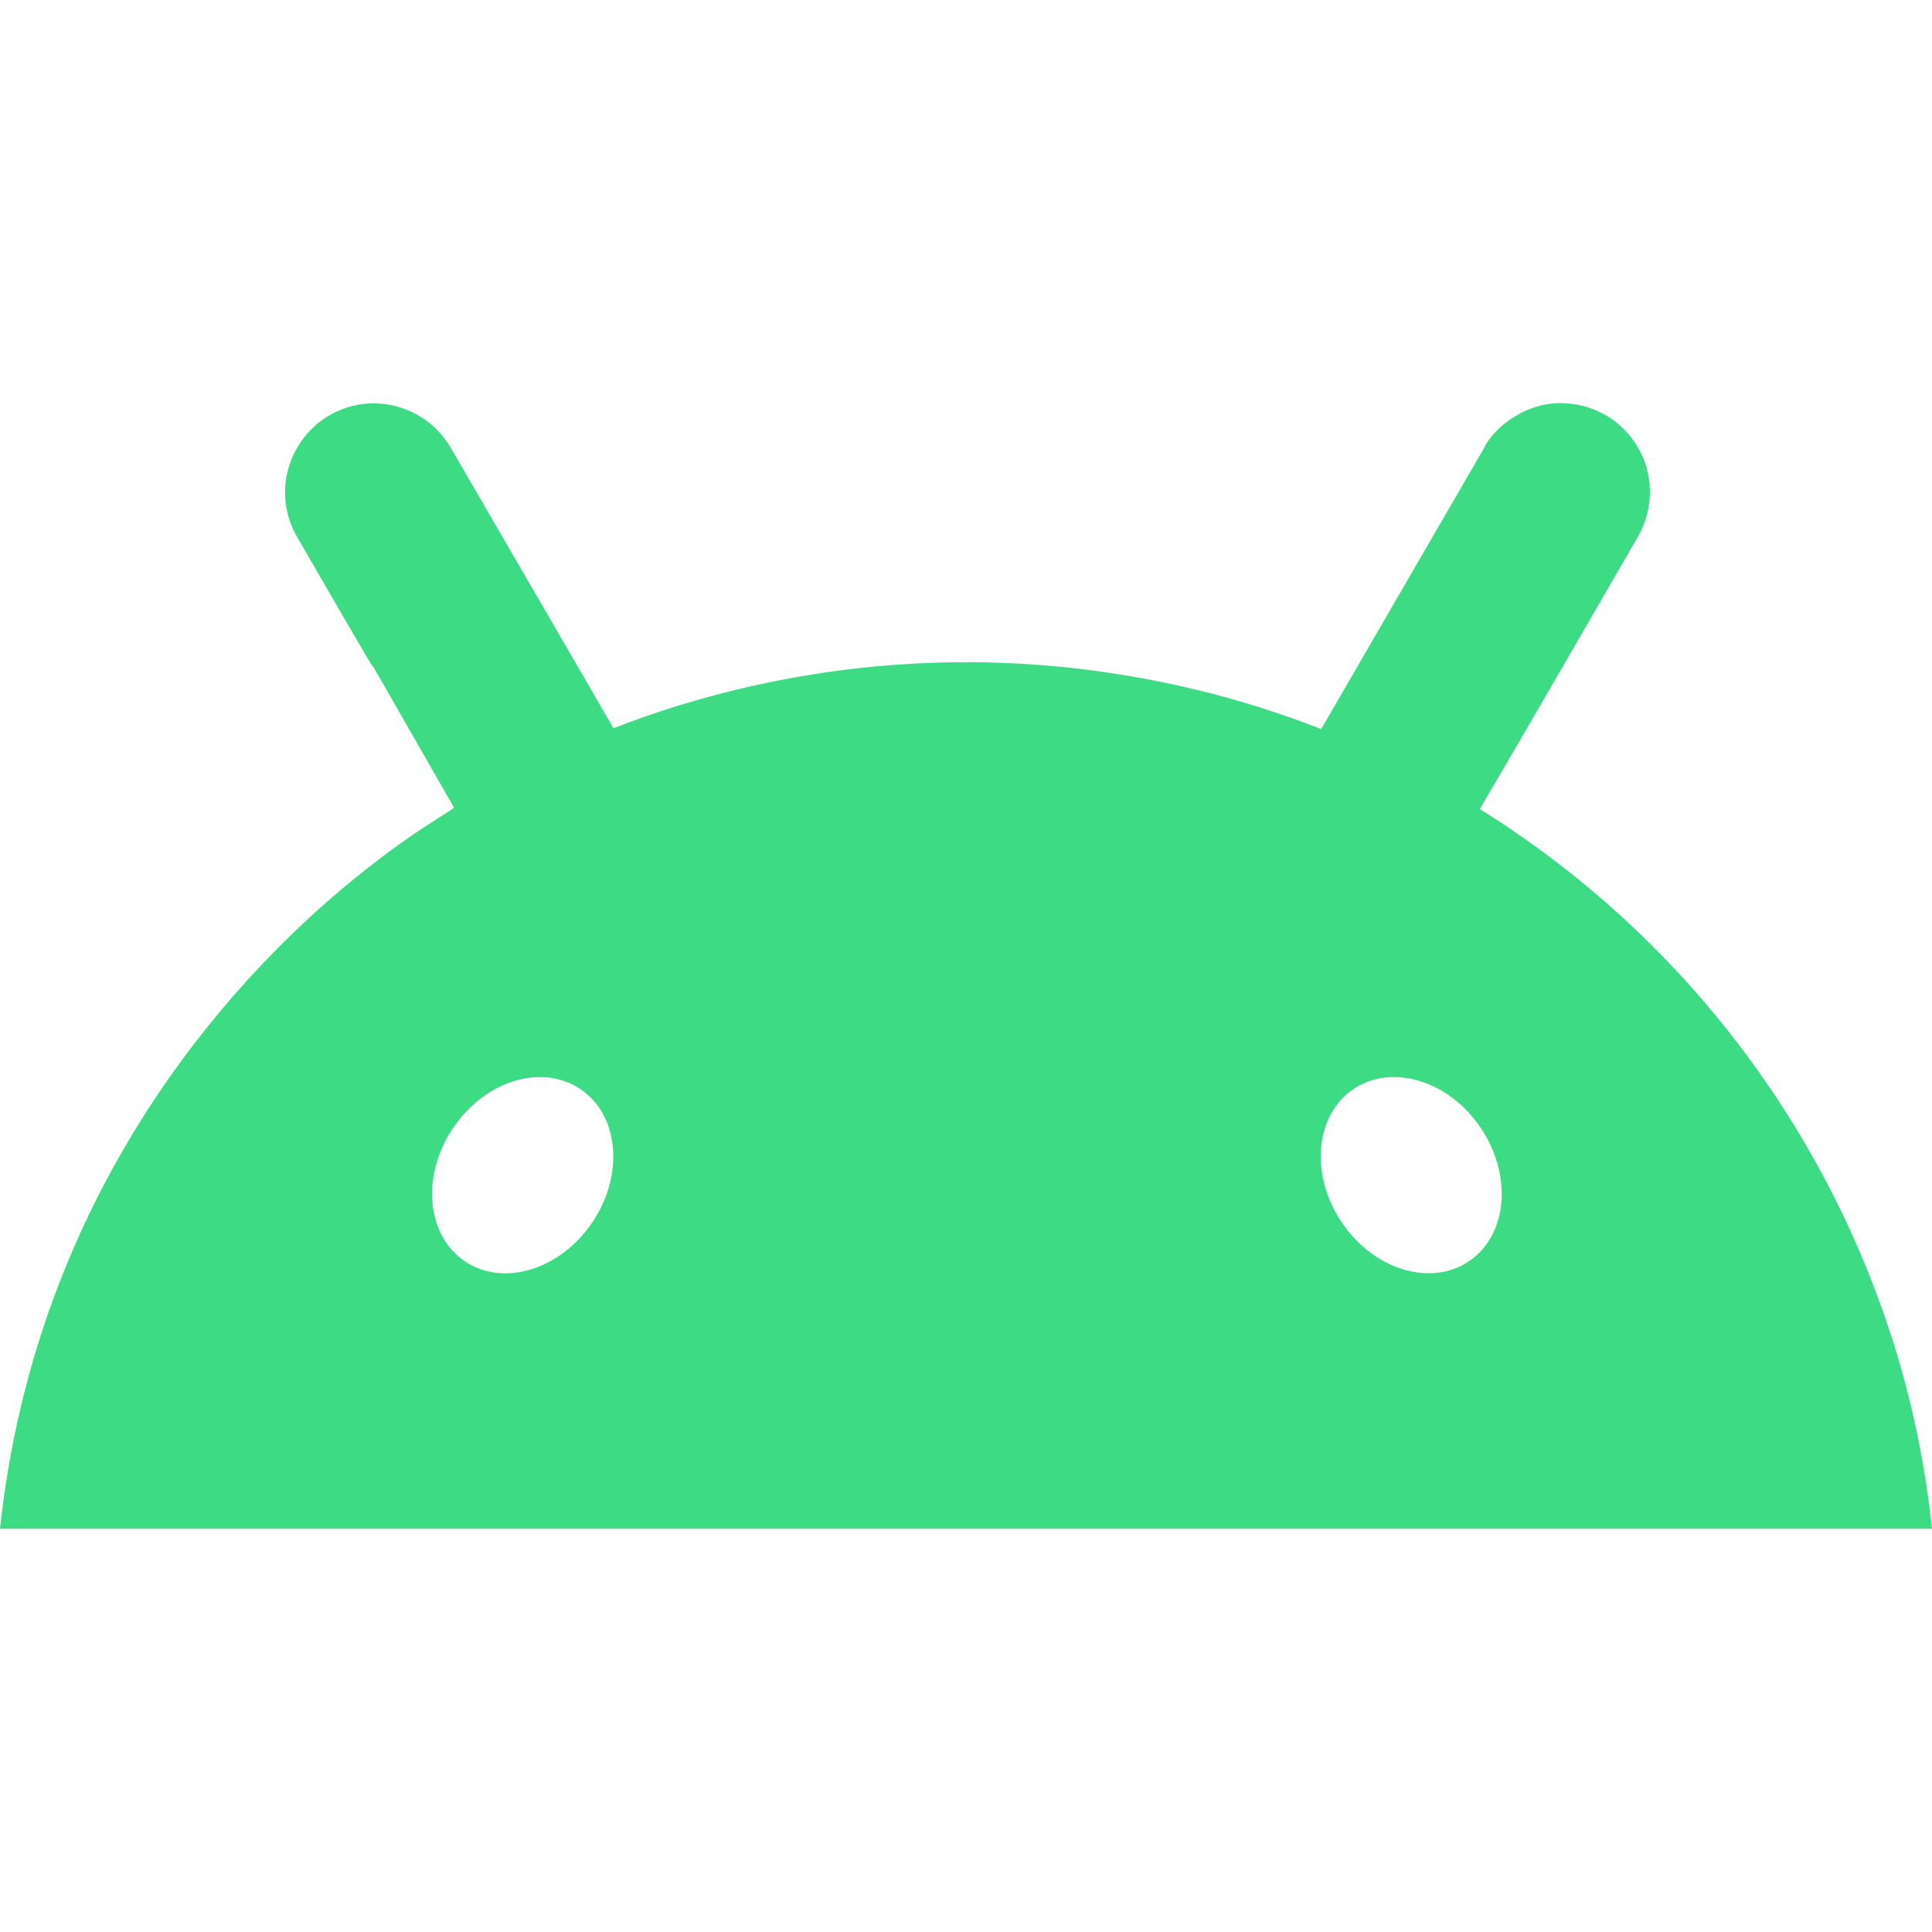
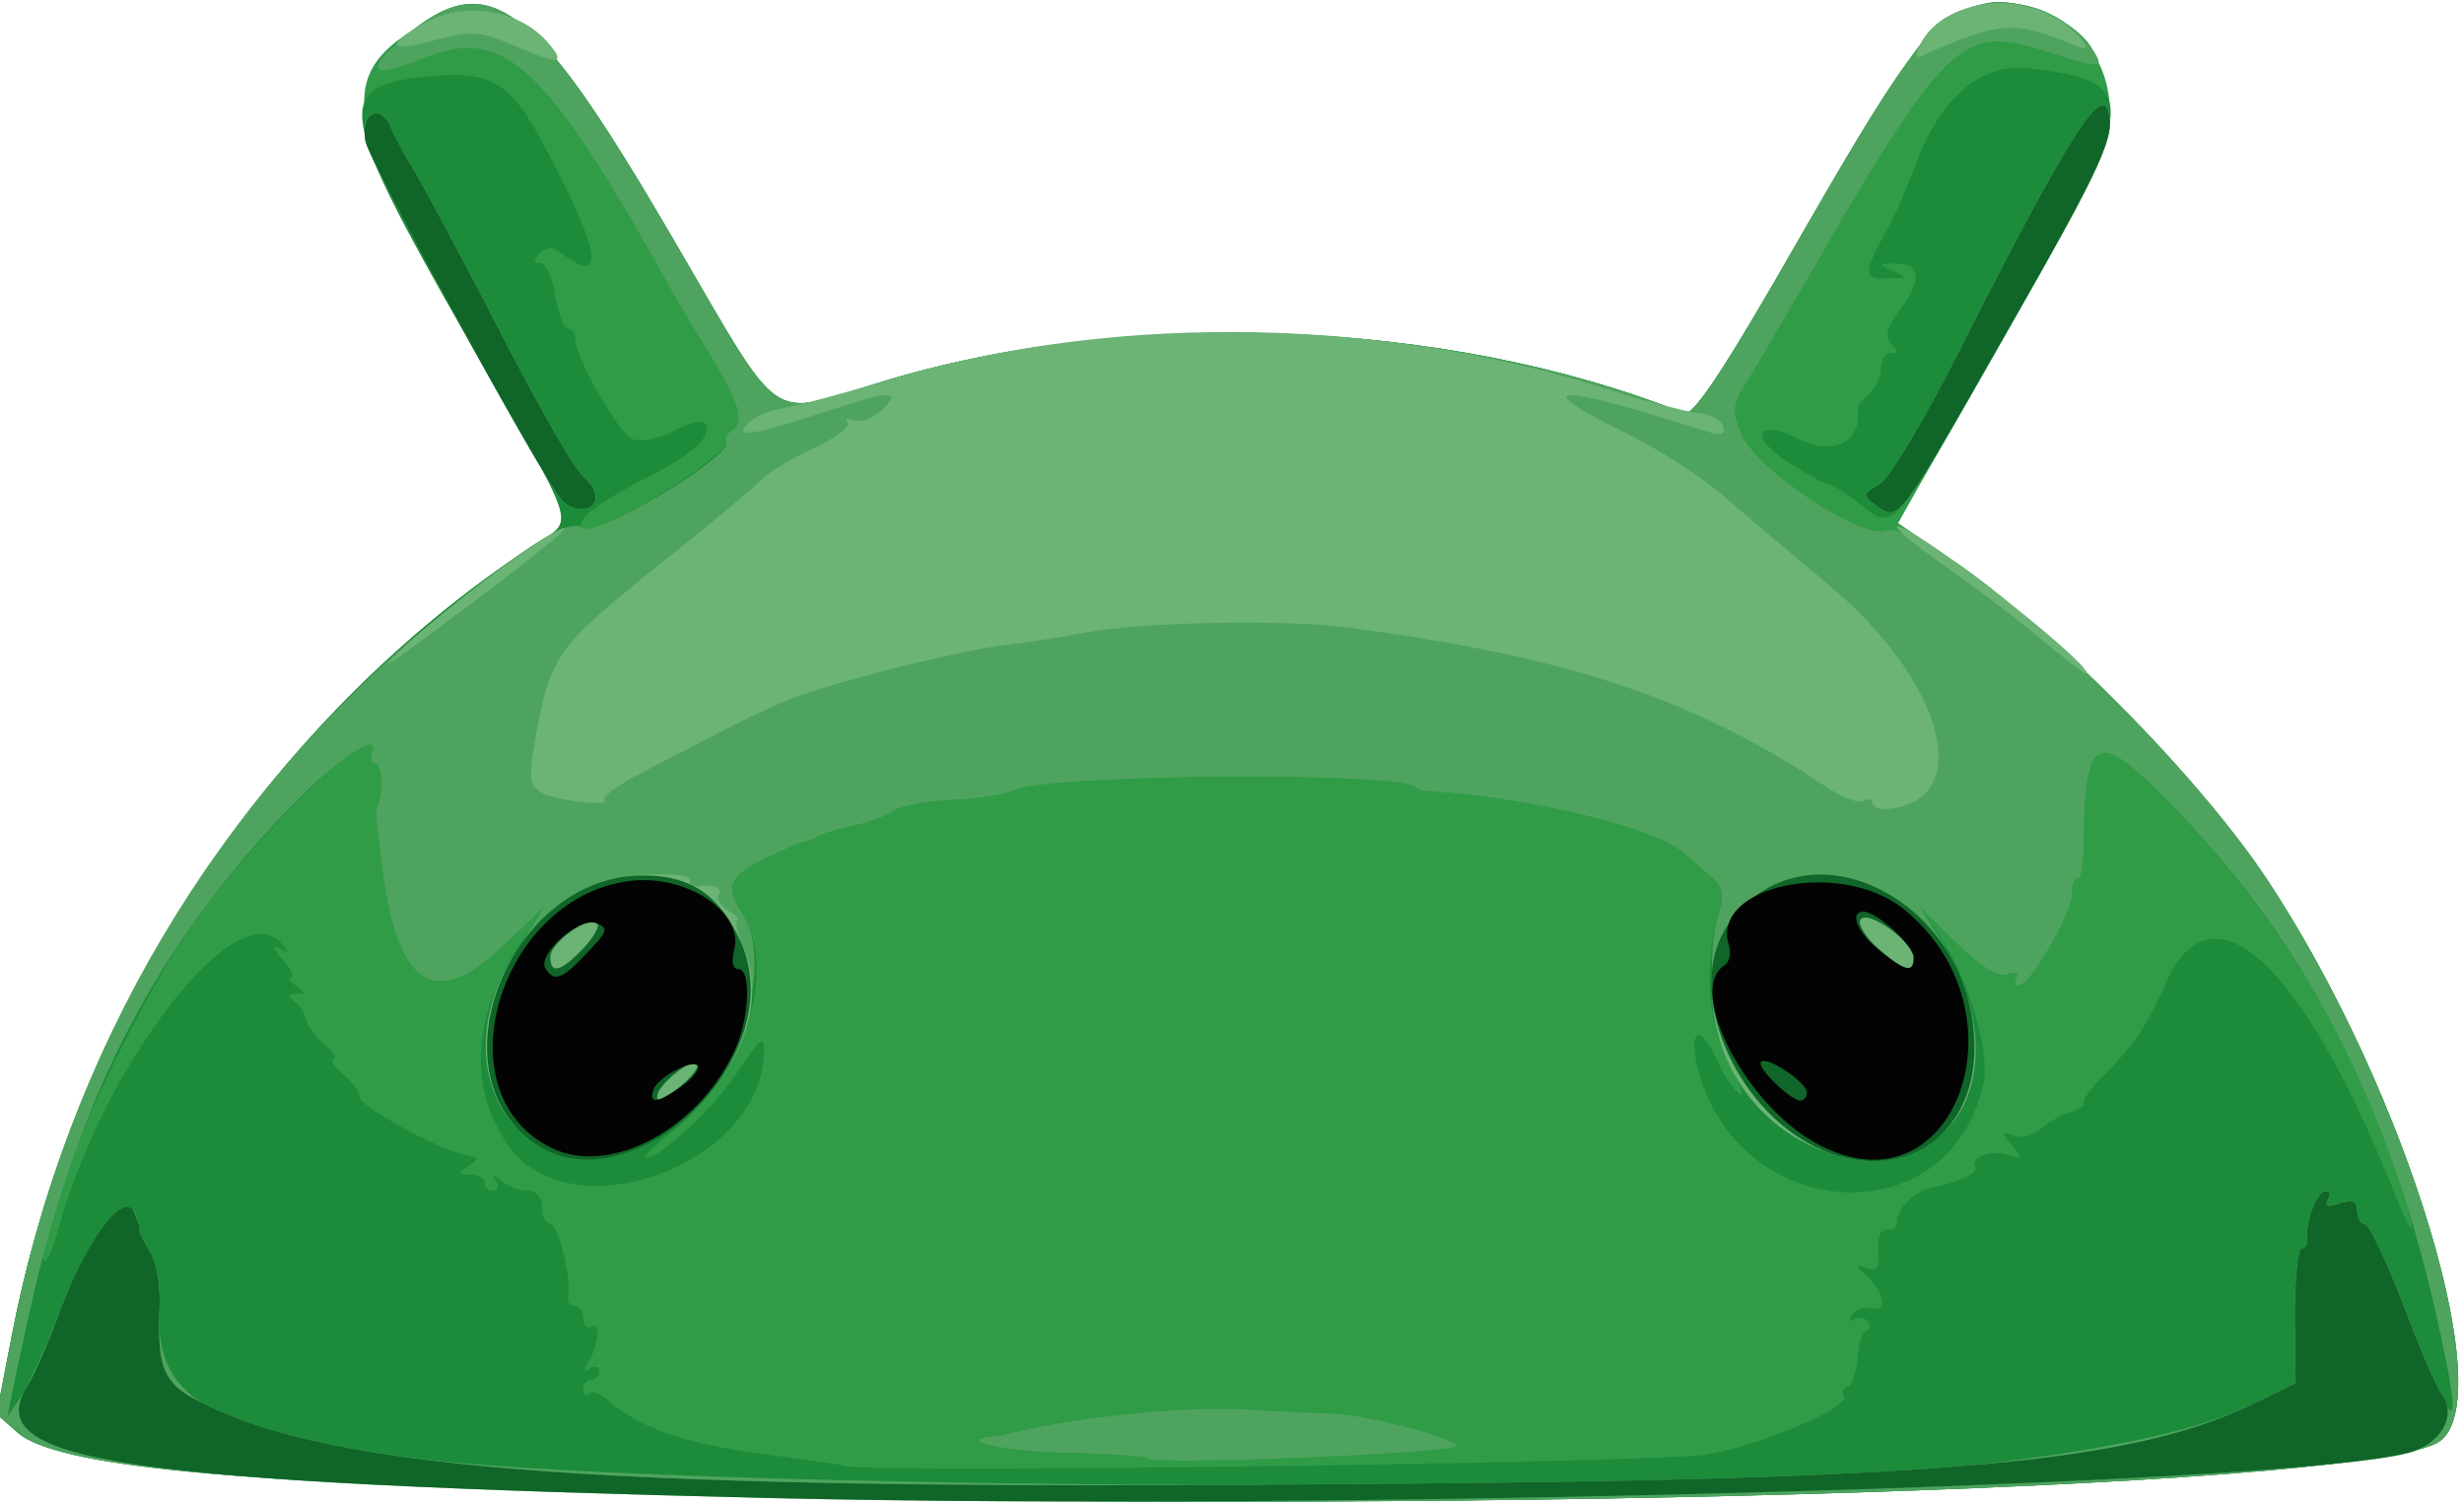
- <svg xmlns="http://www.w3.org/2000/svg" fill="#3DDC84" role="img" viewBox="0 0 24 24">
-   <path d="M18.439 5.559c-.675 1.166-1.352 2.332-2.027 3.498-.037-.015-.074-.029-.111-.043-1.825-.696-3.484-.8-4.42-.787-1.855.018-3.354.464-4.26.82-.084-.149-1.753-3.021-2.022-3.486a1.145 1.145 0 0 0-.141-.191c-.331-.364-.905-.486-1.379-.203-.475.282-.714.936-.389 1.502 1.947 3.37-.097-.216 1.947 3.359.017.031-.495.264-1.393 1.018C2.899 12.176.452 14.772 0 18.99h24c-.119-1.111-.369-2.099-.746-3.068-.744-1.912-1.843-3.293-2.74-4.184a12.105 12.105 0 0 0-2.131-1.688c.659-1.122 1.312-2.256 1.965-3.385.208-.361.189-.796-.008-1.119a1.1 1.1 0 0 0-.852-.533c-.522-.054-.939.313-1.049.545zm-.039 8.461c.394.593.324 1.331-.156 1.65-.48.32-1.188.099-1.582-.494-.394-.593-.324-1.331.156-1.65.473-.315 1.181-.109 1.582.494zM7.207 13.527c.48.32.551 1.058.156 1.65-.394.593-1.104.814-1.584.494-.48-.32-.55-1.058-.156-1.65.401-.602 1.109-.811 1.584-.494z" />
+ <svg xmlns="http://www.w3.org/2000/svg" viewBox="0 0 300 183" width="300" height="183">
+   <path fill="#309c48" d="M79.3,181.9C27.8,180.5 6.9,178.5 2.2,174.5L-0.4,172.2L1.4,162.9C8.9,123.5 32.4,87.8 64.8,66.5C70.1,63.0 70.9,65.6 56.8,40.9C41.4,14.0 40.8,8.8 52.1,2.6C61.2,-2.4 66.3,2.2 81.9,29.0C95.5,52.3 93.3,50.8 107.0,46.6C136.9,37.3 176.3,38.8 205.0,50.3C206.1,50.8 209.8,45.3 219.5,28.3C227.9,13.8 233.6,4.9 235.7,3.3C245.3,-4.0 258.1,3.3 256.8,15.4C256.3,19.2 253.8,24.1 233.4,59.6L231.1,63.7L238.3,68.6C248.8,75.7 268.4,95.6 275.9,106.9C293.3,133.1 304.9,172.0 296.5,175.8C284.2,181.4 174.8,184.5 79.3,181.9Z" />
+   <path fill="#1c8b3a" d="M79.3,181.9C27.4,180.5 7.1,178.6 2.3,174.4L-0.4,172.1L1.4,162.8C8.9,123.5 32.4,87.8 64.8,66.5C70.1,63.0 70.9,65.6 56.8,41.0C41.2,13.7 40.7,10.6 51.3,9.4C59.7,8.4 62.1,9.8 66.4,18.0C73.3,31.0 73.8,35.0 68.2,30.7C67.3,30.0 66.5,30.1 65.8,30.8C64.9,31.7 64.9,32.0 65.8,32.0C66.4,32.0 67.3,33.8 67.6,36.0C68.0,38.2 68.6,40.0 69.1,40.0C69.6,40.0 70.0,40.5 70.0,41.1C70.0,43.5 75.4,53.0 77.1,53.5C78.1,53.8 80.3,53.4 82.0,52.5C83.8,51.6 85.4,51.1 85.7,51.4C87.0,52.7 84.7,55.1 79.8,57.6C72.1,61.5 69.3,63.8 71.4,64.6C73.1,65.2 89.2,55.1 88.4,53.8C88.2,53.5 88.4,52.9 89.0,52.5C90.7,51.5 90.1,49.3 86.8,43.8C85.0,40.8 82.8,37.3 82.0,35.8C66.4,7.7 61.4,3.0 51.3,7.2C45.1,9.7 44.2,8.7 49.1,4.6C59.5,-4.2 64.8,-0.2 81.9,29.0C95.5,52.3 93.3,50.8 107.0,46.6C136.9,37.3 176.3,38.8 205.0,50.3C206.1,50.8 209.8,45.3 219.5,28.3C232.8,5.1 235.7,1.6 241.9,0.4C245.8,-0.4 252.3,2.3 254.5,5.6C256.3,8.4 256.2,8.5 249.5,6.4C238.6,2.9 237.2,4.2 218.3,37.0C215.9,41.1 213.5,45.2 213.0,46.0C210.9,49.1 210.8,50.0 212.1,53.0C214.0,57.2 226.2,65.4 229.4,64.6C235.4,63.1 264.2,89.3 275.9,106.9C293.3,133.1 304.9,172.0 296.5,175.8C284.2,181.4 174.8,184.5 79.3,181.9ZM207.9,177.1C214.7,175.9 225.3,171.3 224.5,170.0C224.2,169.5 224.4,169.0 225.0,168.8C225.5,168.7 226.0,167.0 226.2,165.2C226.3,163.5 226.8,162.0 227.3,162.0C227.7,162.0 227.8,161.5 227.5,161.0C227.1,160.4 226.4,160.3 225.8,160.6C225.1,161.1 225.0,160.8 225.5,160.1C225.9,159.4 227.1,159.0 228.1,159.3C230.1,159.8 229.0,156.5 226.6,154.7C225.9,154.1 226.2,154.0 227.2,154.4C228.5,154.8 228.9,154.3 228.7,152.2C228.6,150.5 229.0,149.6 229.8,149.7C230.4,149.9 231.0,149.4 231.0,148.6C231.0,147.1 233.2,145.0 235.2,144.6C238.4,144.0 241.0,142.8 240.5,142.0C239.8,140.8 242.7,139.9 244.8,140.7C246.3,141.3 246.4,141.2 245.0,139.5C243.6,137.8 243.7,137.7 245.2,138.3C246.2,138.6 247.5,138.3 248.3,137.6C249.0,136.9 250.6,135.9 251.9,135.5C253.1,135.1 253.9,134.6 253.7,134.4C253.4,134.1 254.6,132.4 256.4,130.7C260.0,127.0 261.3,125.0 263.9,119.3C269.4,107.4 280.2,117.2 291.1,144.2C294.7,153.4 294.4,150.2 290.6,139.5C285.3,124.7 276.2,110.3 264.6,98.2C255.2,88.5 253.8,89.2 253.7,103.2C253.7,105.3 253.4,107.0 252.9,107.0C252.5,107.0 252.2,107.8 252.3,108.8C252.4,110.9 247.2,120.0 245.8,120.0C245.3,120.0 245.2,119.6 245.5,119.0C245.8,118.4 245.4,118.3 244.5,118.6C243.4,119.1 241.4,117.8 238.3,114.9L233.8,110.5L236.4,114.4C239.8,119.4 242.3,128.2 241.5,131.9C237.3,151.0 210.8,149.0 206.5,129.2C205.7,125.1 207.3,125.0 209.0,129.0C209.7,130.6 210.9,132.5 211.7,133.1C212.5,133.8 211.9,132.1 210.5,129.4C207.8,124.5 207.4,116.7 209.5,110.4C209.9,108.9 209.6,107.8 208.5,106.9C207.6,106.1 206.0,104.7 204.9,103.8C201.9,101.0 187.1,97.3 176.0,96.5C174.1,96.4 172.5,96.2 172.5,96.0C172.5,93.9 126.7,94.2 123.3,96.3C122.6,96.7 119.4,97.2 116.1,97.4C112.8,97.5 109.5,98.2 108.8,98.7C108.1,99.3 105.9,100.1 104.0,100.5C102.1,100.9 100.0,101.5 99.5,101.9C99.0,102.2 98.2,102.5 97.9,102.5C97.6,102.5 95.5,103.4 93.2,104.5C88.7,106.6 88.2,107.8 90.4,111.3C94.8,118.5 90.5,131.2 81.3,138.2C79.3,139.8 78.1,141.0 78.6,141.0C80.5,141.0 87.3,134.5 90.1,130.1C92.4,126.5 93.0,126.1 93.0,127.9C93.0,141.8 69.2,150.5 61.7,139.2C56.9,131.9 57.6,123.4 63.6,114.4L66.2,110.5L61.3,115.1C52.8,123.3 48.2,120.1 46.4,104.7C45.7,98.8 45.7,98.7 46.0,98.0C46.7,96.3 46.5,93.0 45.7,93.0C45.2,93.0 45.0,92.4 45.3,91.6C47.6,85.7 31.9,100.7 23.7,112.2C15.4,123.9 4.0,149.6 5.3,153.4C5.6,154.0 6.3,152.5 7.0,150.0C12.5,129.6 29.0,108.4 34.3,114.9C35.3,116.1 35.2,116.2 34.0,115.5C33.1,115.0 33.2,115.5 34.4,116.8C35.5,118.0 35.9,119.0 35.4,119.0C34.9,119.0 35.2,119.5 36.0,120.0C37.3,120.9 37.3,121.0 36.0,121.0C35.0,121.0 34.9,121.3 35.7,121.8C36.3,122.2 37.0,123.2 37.2,124.0C37.4,124.8 38.4,126.2 39.5,127.2C40.6,128.1 41.1,128.9 40.6,129.0C40.1,129.0 40.7,129.9 41.9,130.9C43.1,132.0 44.0,133.2 43.8,133.6C43.6,134.0 46.0,135.6 49.0,137.3C53.8,139.8 55.2,140.4 58.0,140.9C58.3,141.0 57.8,141.5 57.0,142.0C55.7,142.8 55.8,143.0 57.2,143.0C58.2,143.0 59.0,143.4 59.0,144.0C59.0,144.6 59.5,145.0 60.1,145.0C60.6,145.0 60.8,144.4 60.4,143.8C59.8,142.8 60.0,142.8 61.1,143.8C61.8,144.4 63.2,145.0 64.2,145.0C65.3,145.0 66.0,145.7 66.0,147.0C66.0,148.1 66.4,149.0 67.0,149.0C67.9,149.0 69.6,155.5 69.2,157.8C69.0,158.4 69.4,159.0 70.0,159.0C70.5,159.0 71.0,159.7 71.0,160.6C71.0,161.4 71.5,161.8 72.0,161.5C73.2,160.8 72.9,163.8 71.6,165.9C71.0,166.9 71.1,167.1 71.8,166.6C72.5,166.2 73.0,166.4 73.0,166.9C73.0,167.5 72.5,168.0 72.0,168.0C71.5,168.0 71.0,168.5 71.0,169.2C71.0,169.8 71.3,170.0 71.7,169.7C72.0,169.3 73.0,169.6 73.9,170.4C77.8,173.8 83.1,175.7 92.0,176.9C97.2,177.6 102.2,178.3 103.0,178.5C106.7,179.4 202.1,178.1 207.9,177.1ZM139.9,177.6C139.7,177.3 135.1,177.0 129.7,176.9C122.2,176.7 116.2,175.4 120.8,174.9C121.2,174.9 122.2,174.7 123.0,174.5C131.2,172.5 143.9,171.2 151.5,171.6C156.4,171.9 161.2,172.1 162.0,172.1C166.0,172.1 178.1,175.3 177.3,176.1C176.4,177.0 140.7,178.4 139.9,177.6ZM226.5,61.4C224.8,60.1 223.2,59.0 222.7,59.0C222.3,59.0 220.1,57.8 217.9,56.4C212.9,53.3 213.8,50.8 218.9,53.4C223.1,55.6 226.7,53.9 226.2,49.8C226.1,49.5 226.7,48.6 227.5,48.0C228.3,47.3 229.0,45.9 229.0,44.9C229.0,43.8 229.5,43.0 230.2,43.0C231.1,43.0 231.1,42.7 230.3,41.9C229.4,41.0 229.7,39.9 231.4,37.6C234.1,34.0 233.8,32.0 230.7,32.1C228.6,32.1 228.6,32.2 230.5,33.0C232.3,33.8 232.2,33.9 229.8,33.9C226.8,34.0 226.8,33.3 230.0,27.5C230.9,25.9 232.4,22.3 233.4,19.6C236.4,11.8 241.3,7.7 246.9,8.3C260.9,10.0 260.7,11.7 243.9,41.2C230.2,65.2 230.7,64.7 226.5,61.4Z" />
+   <path fill="#4ea45e" d="M79.3,181.9C27.4,180.5 7.1,178.6 2.3,174.4L-0.4,172.1L1.4,162.8C8.1,127.9 26.4,97.0 53.4,75.1C65.0,65.7 69.3,63.1 71.1,64.3C72.8,65.4 89.4,55.4 88.4,53.8C88.2,53.5 88.4,52.9 89.0,52.5C90.7,51.5 90.1,49.3 86.8,43.8C85.0,40.8 82.8,37.3 82.0,35.8C66.4,7.7 61.4,3.0 51.3,7.2C45.1,9.7 44.2,8.7 49.1,4.6C59.5,-4.2 64.8,-0.2 81.9,29.0C95.5,52.3 93.3,50.8 107.0,46.6C136.9,37.3 176.3,38.8 205.0,50.3C206.1,50.8 209.8,45.3 219.5,28.3C232.8,5.1 235.7,1.6 241.9,0.4C245.8,-0.4 252.3,2.3 254.5,5.6C256.3,8.4 256.2,8.5 249.5,6.4C238.6,2.9 237.2,4.2 218.3,37.0C215.9,41.1 213.5,45.2 213.0,46.0C210.9,49.1 210.8,50.0 212.1,53.0C214.0,57.2 226.2,65.4 229.4,64.6C235.4,63.1 264.2,89.3 275.9,106.9C293.3,133.1 304.9,172.0 296.5,175.8C284.2,181.4 174.8,184.5 79.3,181.9ZM238.5,178.6C256.5,176.6 267.9,174.2 274.8,170.7L279.5,168.4L279.4,160.2C279.4,155.7 279.8,152.0 280.2,152.0C280.7,152.0 281.0,151.4 280.9,150.8C280.7,148.7 282.1,145.0 283.2,145.0C283.7,145.0 283.8,145.5 283.4,146.1C283.0,146.9 283.4,147.0 284.9,146.5C286.4,146.0 287.0,146.3 287.0,147.4C287.0,148.3 287.4,149.0 287.9,149.0C288.4,149.0 290.5,153.4 292.6,158.8C299.0,175.6 300.2,176.0 296.6,160.0C290.7,134.0 280.8,115.0 264.6,98.2C255.2,88.5 253.8,89.2 253.7,103.2C253.7,105.3 253.4,107.0 252.9,107.0C252.5,107.0 252.2,107.8 252.3,108.8C252.4,110.9 247.2,120.0 245.8,120.0C245.3,120.0 245.2,119.6 245.5,119.0C245.8,118.4 245.4,118.3 244.5,118.6C243.4,119.1 241.3,117.8 238.3,114.9L233.8,110.5L236.3,114.5C247.9,132.6 233.7,149.2 217.0,137.2C210.1,132.3 206.5,119.3 209.5,110.4C209.9,108.9 209.6,107.8 208.5,106.9C207.6,106.1 206.0,104.7 204.9,103.8C201.9,101.0 187.1,97.3 176.0,96.5C174.1,96.4 172.5,96.2 172.5,96.0C172.5,93.9 126.7,94.2 123.3,96.3C122.6,96.7 119.4,97.2 116.1,97.4C112.8,97.5 109.5,98.2 108.8,98.7C108.1,99.3 105.9,100.1 104.0,100.5C102.1,100.9 100.0,101.5 99.5,101.9C99.0,102.2 98.2,102.5 97.9,102.5C97.6,102.5 95.5,103.4 93.2,104.5C88.7,106.7 88.2,107.9 90.4,111.3C93.7,116.3 91.2,127.5 85.4,134.0C70.1,150.9 50.9,134.9 63.1,115.4L66.2,110.5L61.3,115.1C52.8,123.3 48.2,120.1 46.4,104.7C45.7,98.8 45.7,98.7 46.0,98.0C46.7,96.3 46.5,93.0 45.7,93.0C45.2,93.0 45.0,92.4 45.3,91.6C46.5,88.6 40.1,93.1 34.2,99.5C22.3,112.1 14.3,125.4 8.7,141.5C5.8,150.1 4.5,155.0 1.4,170.0L0.9,172.5L2.4,170.3C3.3,169.1 5.4,164.4 7.2,159.9C11.2,149.2 16.5,143.5 16.8,149.3C16.8,149.7 17.5,151.1 18.2,152.3C19.1,153.6 19.6,156.7 19.4,160.0C19.0,170.5 26.3,174.5 50.9,177.6C81.8,181.4 206.4,182.0 238.5,178.6ZM139.9,177.6C139.7,177.3 135.1,177.0 129.7,176.9C122.2,176.7 116.2,175.4 120.8,174.9C121.2,174.9 122.2,174.7 123.0,174.5C131.2,172.5 143.9,171.2 151.5,171.6C156.4,171.9 161.2,172.1 162.0,172.1C166.0,172.1 178.1,175.3 177.3,176.1C176.4,177.0 140.7,178.4 139.9,177.6ZM228.5,61.6C226.7,60.3 226.7,60.2 228.9,58.9C230.1,58.1 234.2,51.3 238.4,43.0C251.2,17.7 255.6,10.7 256.6,13.3C257.7,16.3 256.2,19.7 244.4,40.3C231.2,63.5 231.2,63.6 228.5,61.6ZM68.3,60.8C65.2,56.7 45.1,20.0 44.5,17.2C43.8,13.6 46.5,12.4 47.7,15.8C48.1,16.7 49.4,19.1 50.6,21.1C51.8,23.1 56.5,31.8 61.0,40.6C65.5,49.3 70.0,57.3 71.2,58.2C73.2,60.0 72.9,62.0 70.6,62.0C69.8,62.0 68.8,61.4 68.3,60.8Z" />
+   <path fill="#6cb376" d="M94.0,182.4C14.5,180.5 -2.4,178.0 3.3,168.8C4.1,167.6 6.0,163.2 7.5,159.1C10.7,150.6 15.3,144.7 16.4,147.7C16.8,148.7 17.1,149.6 17.0,149.8C16.9,150.0 17.5,151.1 18.2,152.3C19.1,153.6 19.6,156.7 19.4,160.0C19.2,166.6 20.0,168.5 24.2,170.6C40.5,179.1 73.8,181.5 163.8,180.7C237.6,180.2 259.9,178.1 274.8,170.7L279.5,168.4L279.4,160.2C279.4,155.7 279.8,152.0 280.2,152.0C280.7,152.0 281.0,151.4 280.9,150.8C280.7,148.7 282.1,145.0 283.2,145.0C283.7,145.0 283.8,145.5 283.4,146.1C283.0,146.9 283.4,147.0 284.9,146.5C286.4,146.0 287.0,146.3 287.0,147.4C287.0,148.3 287.4,149.0 287.9,149.0C288.4,149.0 290.5,153.4 292.6,158.8C294.6,164.1 296.7,169.1 297.3,169.7C299.2,172.3 297.2,175.9 293.2,176.9C278.4,180.8 162.5,184.0 94.0,182.4ZM224.0,140.8C204.3,135.4 202.9,106.6 222.3,106.6C237.8,106.7 247.3,131.5 234.7,139.4C231.4,141.4 227.9,141.9 224.0,140.8ZM64.1,138.5C52.7,128.8 62.4,107.2 78.6,106.5C81.6,106.3 84.0,106.6 84.0,107.1C84.0,107.6 84.3,107.9 84.8,107.9C86.7,107.6 88.1,108.1 87.5,108.9C87.2,109.5 87.8,110.3 88.7,110.9C89.7,111.5 90.2,112.0 89.8,112.0C89.4,112.0 89.8,113.6 90.6,115.6C96.4,129.5 75.2,147.8 64.1,138.5ZM228.0,97.8C228.0,97.3 227.5,97.2 226.9,97.5C226.4,97.9 224.2,97.1 222.2,95.7C206.1,85.0 190.8,79.9 164.0,76.4C156.7,75.4 139.4,75.7 132.3,77.0C129.1,77.6 124.5,78.3 122.0,78.6C115.7,79.4 99.8,83.5 95.3,85.5C91.6,87.1 89.6,88.1 78.3,94.0C75.4,95.5 73.3,97.0 73.6,97.3C74.6,98.3 67.7,97.5 65.9,96.5C64.5,95.7 64.4,94.7 65.0,91.0C67.0,79.6 67.4,79.1 80.7,68.4C86.3,64.0 91.6,59.5 92.6,58.5C93.6,57.5 96.6,55.7 99.2,54.5C101.8,53.3 103.6,51.9 103.2,51.5C102.8,51.0 103.2,50.9 104.0,51.2C104.8,51.5 106.4,50.9 107.4,49.9C109.9,47.5 108.4,47.5 101.2,49.9C91.8,53.0 89.4,53.4 90.9,51.7C91.5,50.9 93.5,50.0 95.3,49.7C97.1,49.4 102.3,48.0 107.0,46.6C134.1,38.2 166.7,38.4 194.5,47.0C200.0,48.8 205.6,50.2 206.9,50.3C208.2,50.4 209.5,51.1 209.8,51.9C210.1,52.8 209.6,53.0 208.4,52.7C207.3,52.4 203.2,51.1 199.2,49.9C188.1,46.7 187.9,47.8 198.5,53.0C202.3,54.9 207.5,58.3 210.0,60.5C212.5,62.7 218.1,67.4 222.4,71.0C236.7,82.8 240.7,97.5 229.8,98.5C228.8,98.6 228.0,98.3 228.0,97.8ZM49.5,78.5C54.2,74.2 62.3,68.0 66.5,65.4C71.2,62.6 68.3,65.2 59.1,72.2C46.7,81.5 45.1,82.6 49.5,78.5ZM248.0,77.4C245.0,74.9 239.9,71.1 236.8,68.9C231.0,64.9 228.6,62.3 233.8,65.5C241.2,70.2 255.6,82.0 253.9,82.0C253.7,82.0 251.0,79.9 248.0,77.4ZM228.5,61.6C226.7,60.3 226.7,60.2 228.9,58.9C230.1,58.1 234.2,51.3 238.4,43.0C251.2,17.7 255.6,10.7 256.6,13.3C257.7,16.3 256.2,19.7 244.4,40.3C231.2,63.5 231.2,63.6 228.5,61.6ZM68.3,60.8C65.2,56.7 45.1,20.0 44.5,17.2C43.8,13.6 46.5,12.4 47.7,15.8C48.1,16.7 49.4,19.1 50.6,21.1C51.8,23.1 56.5,31.8 61.0,40.6C65.5,49.3 70.0,57.3 71.2,58.2C73.2,60.0 72.9,62.0 70.6,62.0C69.8,62.0 68.8,61.4 68.3,60.8ZM62.7,5.6C58.5,3.8 57.4,3.7 53.3,4.8C47.6,6.4 46.8,5.7 51.1,3.1C56.2,-0.0 63.3,1.0 66.9,5.4C68.9,7.8 68.0,7.9 62.7,5.6ZM233.9,5.2C236.3,0.7 243.7,-1.0 249.4,1.7C252.6,3.2 255.7,6.9 252.8,5.6C245.0,2.4 243.8,2.5 233.7,6.9C233.2,7.1 233.3,6.3 233.9,5.2Z" />
+   <path fill="#0f6628" d="M94.0,182.4C14.5,180.5 -2.4,178.0 3.3,168.8C4.1,167.6 6.0,163.2 7.5,159.1C10.7,150.6 15.3,144.7 16.4,147.7C16.8,148.7 17.1,149.6 17.0,149.8C16.9,150.0 17.5,151.1 18.2,152.3C19.1,153.6 19.6,156.7 19.4,160.0C19.2,166.6 20.0,168.5 24.2,170.6C40.5,179.1 73.8,181.5 163.8,180.7C237.6,180.2 259.9,178.1 274.8,170.7L279.5,168.4L279.4,160.2C279.4,155.7 279.8,152.0 280.2,152.0C280.7,152.0 281.0,151.4 280.9,150.8C280.7,148.7 282.1,145.0 283.2,145.0C283.7,145.0 283.8,145.5 283.4,146.1C283.0,146.9 283.4,147.0 284.9,146.5C286.4,146.0 287.0,146.3 287.0,147.4C287.0,148.3 287.4,149.0 287.9,149.0C288.4,149.0 290.5,153.4 292.6,158.8C294.6,164.1 296.7,169.1 297.3,169.7C299.2,172.3 297.2,175.9 293.2,176.9C278.4,180.8 162.5,184.0 94.0,182.4ZM224.0,140.8C212.2,137.5 204.3,120.9 210.6,112.3C220.1,99.3 240.4,109.7 240.4,127.6C240.4,137.4 233.1,143.3 224.0,140.8ZM64.1,138.5C53.0,129.1 62.6,106.8 78.0,106.6C84.0,106.5 87.6,108.9 90.2,114.7C96.6,129.2 75.8,148.3 64.1,138.5ZM84.9,129.9C85.2,128.8 84.8,128.9 83.0,130.1C81.7,131.0 80.4,132.3 80.1,133.1C79.8,134.2 80.2,134.1 82.0,132.9C83.3,132.0 84.6,130.7 84.9,129.9ZM71.0,115.5C72.3,114.1 73.1,112.7 72.7,112.4C71.7,111.4 67.0,114.8 67.0,116.5C67.0,118.7 68.3,118.3 71.0,115.5ZM233.0,116.6C233.0,114.7 227.3,110.6 226.5,112.0C226.2,112.5 227.1,114.1 228.7,115.5C231.9,118.3 233.0,118.6 233.0,116.6ZM228.5,61.6C226.7,60.3 226.7,60.2 228.9,58.9C230.1,58.1 234.2,51.3 238.4,43.0C251.2,17.7 255.6,10.7 256.6,13.3C257.7,16.3 256.2,19.7 244.4,40.3C231.2,63.5 231.2,63.6 228.5,61.6ZM68.3,60.8C65.2,56.7 45.1,20.0 44.5,17.2C43.8,13.6 46.5,12.4 47.7,15.8C48.1,16.7 49.4,19.1 50.6,21.1C51.8,23.1 56.5,31.8 61.0,40.6C65.5,49.3 70.0,57.3 71.2,58.2C73.2,60.0 72.9,62.0 70.6,62.0C69.8,62.0 68.8,61.4 68.3,60.8Z" />
+   <path fill="#020302" d="M67.0,139.7C53.4,132.8 61.1,108.6 77.3,107.2C84.0,106.7 90.5,111.2 89.4,115.6C89.0,117.1 89.2,118.0 89.9,118.0C91.4,118.0 91.3,123.4 89.7,127.3C85.5,137.3 74.3,143.4 67.0,139.7ZM221.5,139.4C212.7,134.9 205.2,120.5 210.0,117.5C210.6,117.1 210.8,116.0 210.5,115.1C208.2,107.8 224.1,104.5 231.8,110.7C247.1,123.1 238.1,148.1 221.5,139.4ZM82.8,132.4C84.0,131.6 85.0,130.5 85.0,130.0C85.0,128.6 80.2,131.0 79.6,132.6C78.9,134.4 80.0,134.4 82.8,132.4ZM220.0,133.0C220.0,131.8 215.1,128.5 214.4,129.3C213.8,129.9 218.0,134.0 219.2,134.0C219.6,134.0 220.0,133.6 220.0,133.0ZM71.5,116.0C74.0,113.4 74.1,113.0 72.6,112.4C70.5,111.6 65.4,116.2 66.4,117.9C67.5,119.6 68.4,119.3 71.5,116.0ZM233.0,116.6C233.0,115.1 228.5,111.0 226.9,111.0C225.1,111.0 226.1,113.5 228.8,115.7C232.0,118.3 233.0,118.5 233.0,116.6Z" />
</svg>
